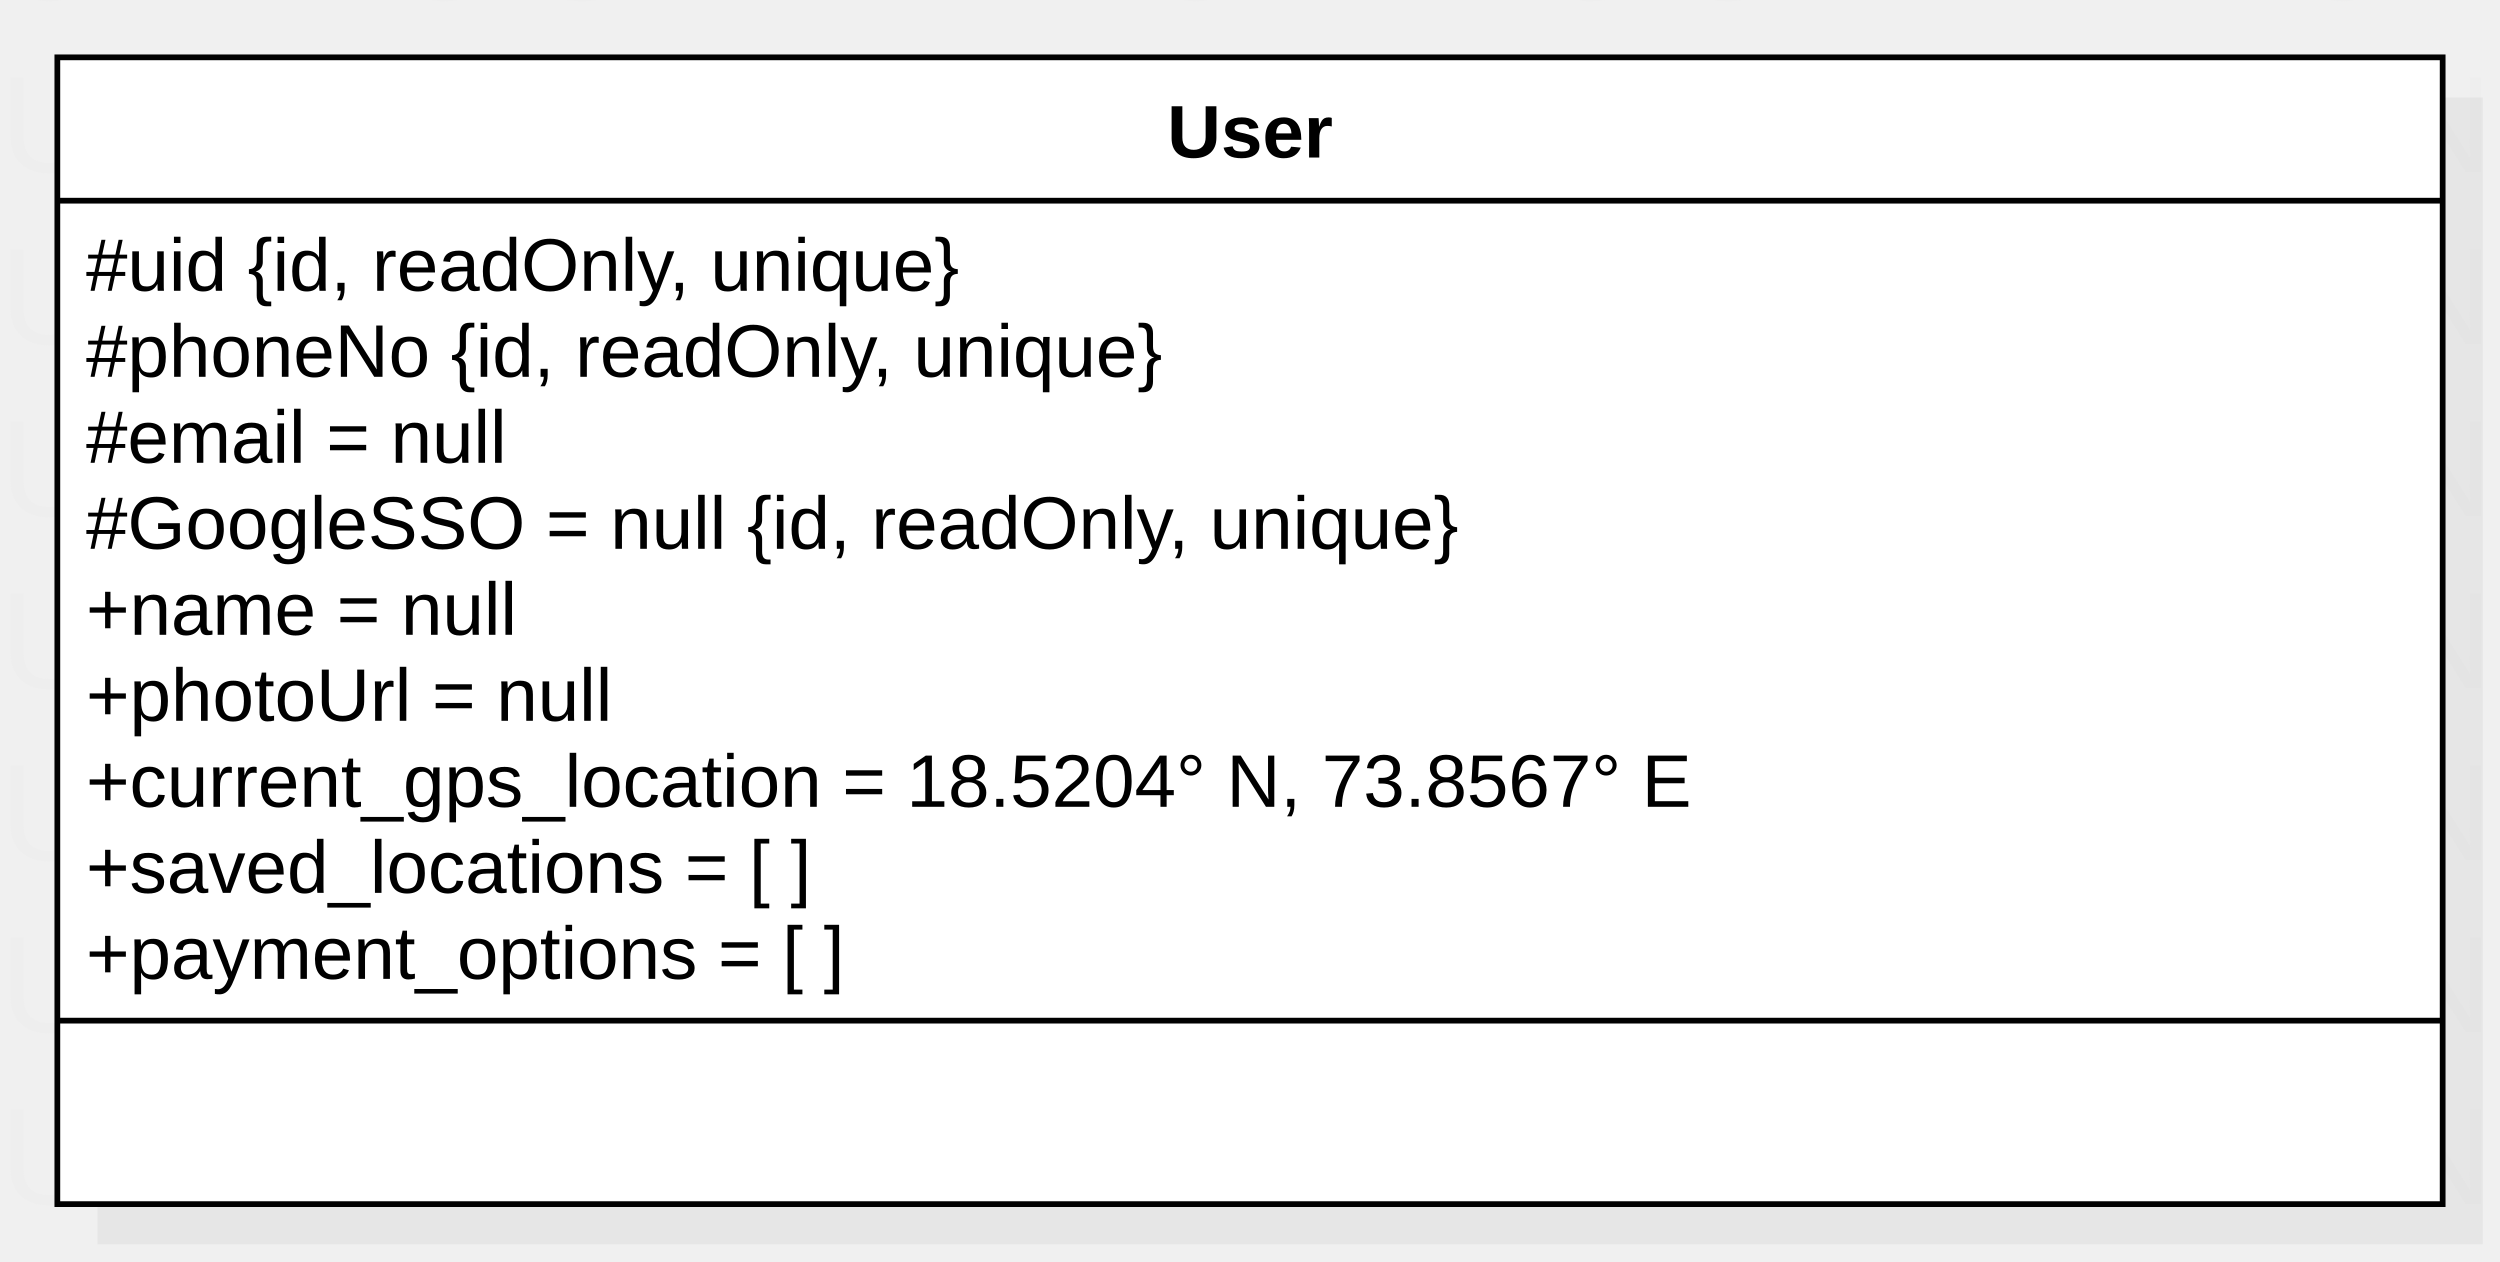
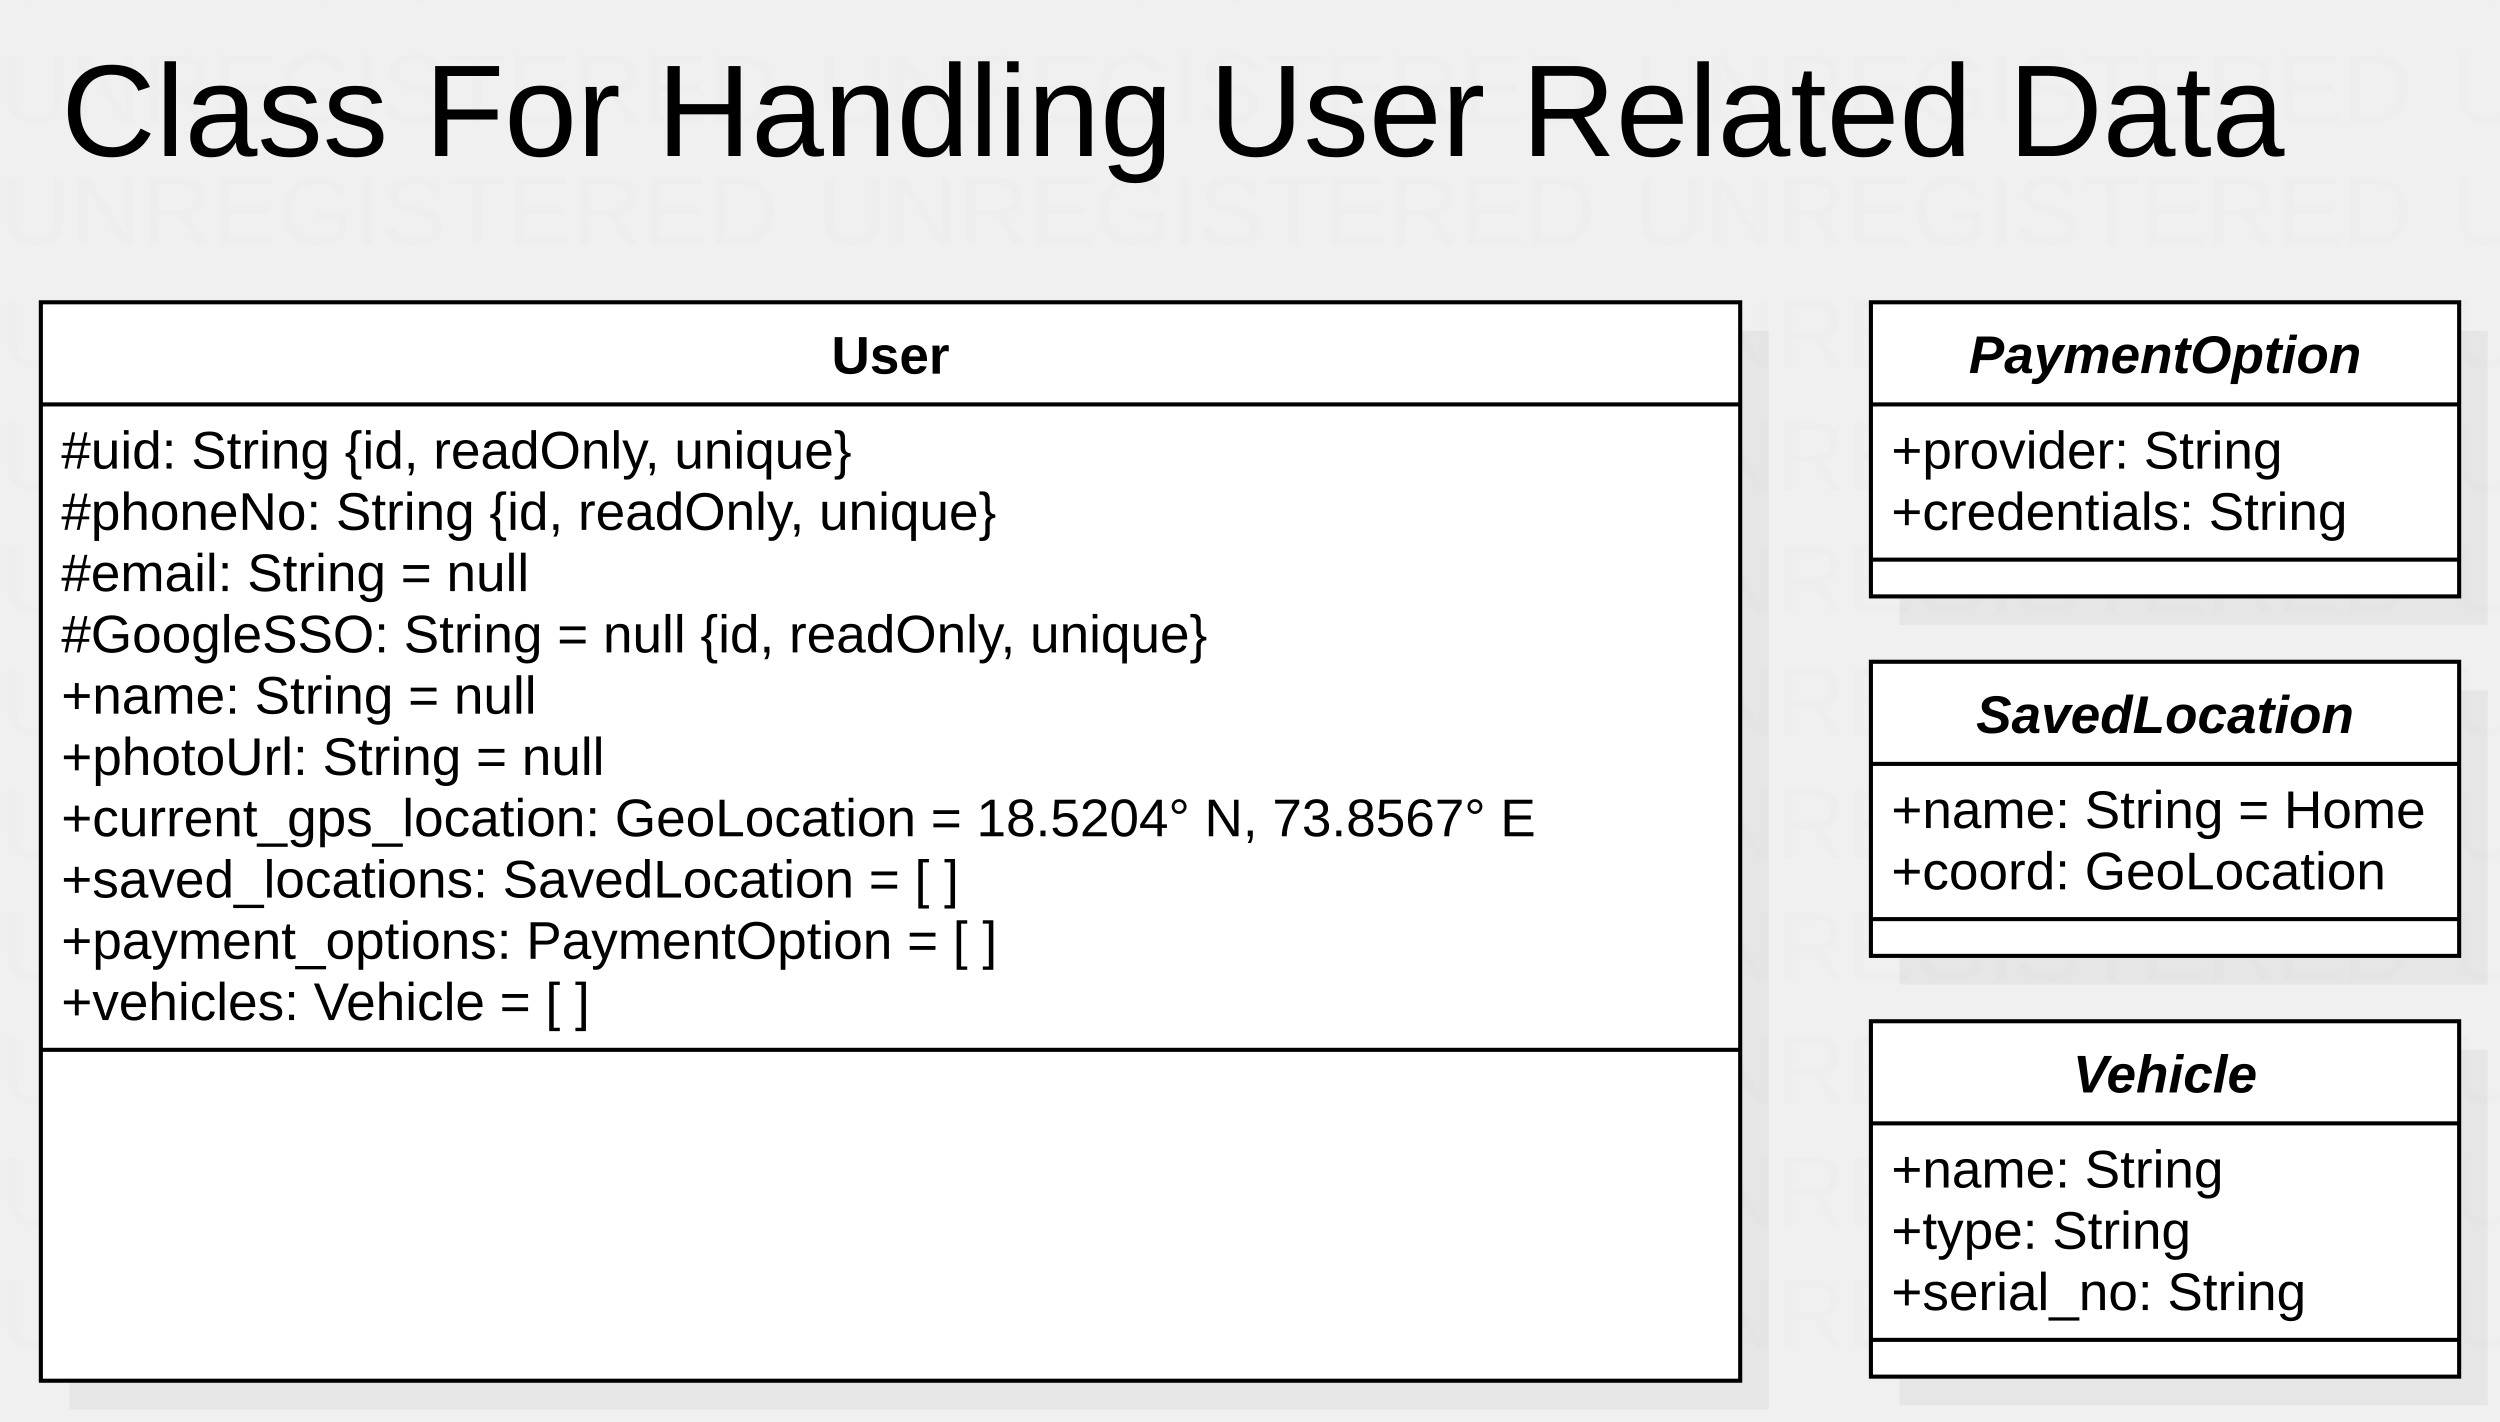
- <svg xmlns="http://www.w3.org/2000/svg" version="1.1" width="436" height="220">
+ <svg xmlns="http://www.w3.org/2000/svg" version="1.1" width="612" height="348">
  <defs />
  <g>
    <text fill="#eeeeee" stroke="none" font-family="Arial" font-size="24px" font-style="normal" font-weight="normal" text-decoration="none" x="0" y="0">UNREGISTERED</text>
    <text fill="#eeeeee" stroke="none" font-family="Arial" font-size="24px" font-style="normal" font-weight="normal" text-decoration="none" x="0" y="30">UNREGISTERED</text>
    <text fill="#eeeeee" stroke="none" font-family="Arial" font-size="24px" font-style="normal" font-weight="normal" text-decoration="none" x="0" y="60">UNREGISTERED</text>
    <text fill="#eeeeee" stroke="none" font-family="Arial" font-size="24px" font-style="normal" font-weight="normal" text-decoration="none" x="0" y="90">UNREGISTERED</text>
    <text fill="#eeeeee" stroke="none" font-family="Arial" font-size="24px" font-style="normal" font-weight="normal" text-decoration="none" x="0" y="120">UNREGISTERED</text>
    <text fill="#eeeeee" stroke="none" font-family="Arial" font-size="24px" font-style="normal" font-weight="normal" text-decoration="none" x="0" y="150">UNREGISTERED</text>
    <text fill="#eeeeee" stroke="none" font-family="Arial" font-size="24px" font-style="normal" font-weight="normal" text-decoration="none" x="0" y="180">UNREGISTERED</text>
    <text fill="#eeeeee" stroke="none" font-family="Arial" font-size="24px" font-style="normal" font-weight="normal" text-decoration="none" x="0" y="210">UNREGISTERED</text>
+     <text fill="#eeeeee" stroke="none" font-family="Arial" font-size="24px" font-style="normal" font-weight="normal" text-decoration="none" x="0" y="240">UNREGISTERED</text>
+     <text fill="#eeeeee" stroke="none" font-family="Arial" font-size="24px" font-style="normal" font-weight="normal" text-decoration="none" x="0" y="270">UNREGISTERED</text>
+     <text fill="#eeeeee" stroke="none" font-family="Arial" font-size="24px" font-style="normal" font-weight="normal" text-decoration="none" x="0" y="300">UNREGISTERED</text>
+     <text fill="#eeeeee" stroke="none" font-family="Arial" font-size="24px" font-style="normal" font-weight="normal" text-decoration="none" x="0" y="330">UNREGISTERED</text>
    <text fill="#eeeeee" stroke="none" font-family="Arial" font-size="24px" font-style="normal" font-weight="normal" text-decoration="none" x="200" y="0">UNREGISTERED</text>
    <text fill="#eeeeee" stroke="none" font-family="Arial" font-size="24px" font-style="normal" font-weight="normal" text-decoration="none" x="200" y="30">UNREGISTERED</text>
    <text fill="#eeeeee" stroke="none" font-family="Arial" font-size="24px" font-style="normal" font-weight="normal" text-decoration="none" x="200" y="60">UNREGISTERED</text>
    <text fill="#eeeeee" stroke="none" font-family="Arial" font-size="24px" font-style="normal" font-weight="normal" text-decoration="none" x="200" y="90">UNREGISTERED</text>
    <text fill="#eeeeee" stroke="none" font-family="Arial" font-size="24px" font-style="normal" font-weight="normal" text-decoration="none" x="200" y="120">UNREGISTERED</text>
    <text fill="#eeeeee" stroke="none" font-family="Arial" font-size="24px" font-style="normal" font-weight="normal" text-decoration="none" x="200" y="150">UNREGISTERED</text>
    <text fill="#eeeeee" stroke="none" font-family="Arial" font-size="24px" font-style="normal" font-weight="normal" text-decoration="none" x="200" y="180">UNREGISTERED</text>
    <text fill="#eeeeee" stroke="none" font-family="Arial" font-size="24px" font-style="normal" font-weight="normal" text-decoration="none" x="200" y="210">UNREGISTERED</text>
+     <text fill="#eeeeee" stroke="none" font-family="Arial" font-size="24px" font-style="normal" font-weight="normal" text-decoration="none" x="200" y="240">UNREGISTERED</text>
+     <text fill="#eeeeee" stroke="none" font-family="Arial" font-size="24px" font-style="normal" font-weight="normal" text-decoration="none" x="200" y="270">UNREGISTERED</text>
+     <text fill="#eeeeee" stroke="none" font-family="Arial" font-size="24px" font-style="normal" font-weight="normal" text-decoration="none" x="200" y="300">UNREGISTERED</text>
+     <text fill="#eeeeee" stroke="none" font-family="Arial" font-size="24px" font-style="normal" font-weight="normal" text-decoration="none" x="200" y="330">UNREGISTERED</text>
    <text fill="#eeeeee" stroke="none" font-family="Arial" font-size="24px" font-style="normal" font-weight="normal" text-decoration="none" x="400" y="0">UNREGISTERED</text>
    <text fill="#eeeeee" stroke="none" font-family="Arial" font-size="24px" font-style="normal" font-weight="normal" text-decoration="none" x="400" y="30">UNREGISTERED</text>
    <text fill="#eeeeee" stroke="none" font-family="Arial" font-size="24px" font-style="normal" font-weight="normal" text-decoration="none" x="400" y="60">UNREGISTERED</text>
    <text fill="#eeeeee" stroke="none" font-family="Arial" font-size="24px" font-style="normal" font-weight="normal" text-decoration="none" x="400" y="90">UNREGISTERED</text>
    <text fill="#eeeeee" stroke="none" font-family="Arial" font-size="24px" font-style="normal" font-weight="normal" text-decoration="none" x="400" y="120">UNREGISTERED</text>
    <text fill="#eeeeee" stroke="none" font-family="Arial" font-size="24px" font-style="normal" font-weight="normal" text-decoration="none" x="400" y="150">UNREGISTERED</text>
    <text fill="#eeeeee" stroke="none" font-family="Arial" font-size="24px" font-style="normal" font-weight="normal" text-decoration="none" x="400" y="180">UNREGISTERED</text>
    <text fill="#eeeeee" stroke="none" font-family="Arial" font-size="24px" font-style="normal" font-weight="normal" text-decoration="none" x="400" y="210">UNREGISTERED</text>
-     <g transform="translate(-278,-142) scale(1,1)">
-       <rect fill="#C0C0C0" stroke="none" x="295" y="159" width="416" height="200" opacity="0.2" />
-     </g>
-     <g transform="translate(-278,-142) scale(1,1)">
-       <rect fill="#ffffff" stroke="none" x="288" y="152" width="416" height="200" />
-     </g>
-     <g transform="translate(-278,-142) scale(1,1)">
-       <path fill="none" stroke="#000000" d="M 288 152 L 704 152 L 704 352 L 288 352 L 288 152 Z Z" stroke-miterlimit="10" />
-     </g>
-     <g transform="translate(-278,-142) scale(1,1)">
+     <text fill="#eeeeee" stroke="none" font-family="Arial" font-size="24px" font-style="normal" font-weight="normal" text-decoration="none" x="400" y="240">UNREGISTERED</text>
+     <text fill="#eeeeee" stroke="none" font-family="Arial" font-size="24px" font-style="normal" font-weight="normal" text-decoration="none" x="400" y="270">UNREGISTERED</text>
+     <text fill="#eeeeee" stroke="none" font-family="Arial" font-size="24px" font-style="normal" font-weight="normal" text-decoration="none" x="400" y="300">UNREGISTERED</text>
+     <text fill="#eeeeee" stroke="none" font-family="Arial" font-size="24px" font-style="normal" font-weight="normal" text-decoration="none" x="400" y="330">UNREGISTERED</text>
+     <text fill="#eeeeee" stroke="none" font-family="Arial" font-size="24px" font-style="normal" font-weight="normal" text-decoration="none" x="600" y="0">UNREGISTERED</text>
+     <text fill="#eeeeee" stroke="none" font-family="Arial" font-size="24px" font-style="normal" font-weight="normal" text-decoration="none" x="600" y="30">UNREGISTERED</text>
+     <text fill="#eeeeee" stroke="none" font-family="Arial" font-size="24px" font-style="normal" font-weight="normal" text-decoration="none" x="600" y="60">UNREGISTERED</text>
+     <text fill="#eeeeee" stroke="none" font-family="Arial" font-size="24px" font-style="normal" font-weight="normal" text-decoration="none" x="600" y="90">UNREGISTERED</text>
+     <text fill="#eeeeee" stroke="none" font-family="Arial" font-size="24px" font-style="normal" font-weight="normal" text-decoration="none" x="600" y="120">UNREGISTERED</text>
+     <text fill="#eeeeee" stroke="none" font-family="Arial" font-size="24px" font-style="normal" font-weight="normal" text-decoration="none" x="600" y="150">UNREGISTERED</text>
+     <text fill="#eeeeee" stroke="none" font-family="Arial" font-size="24px" font-style="normal" font-weight="normal" text-decoration="none" x="600" y="180">UNREGISTERED</text>
+     <text fill="#eeeeee" stroke="none" font-family="Arial" font-size="24px" font-style="normal" font-weight="normal" text-decoration="none" x="600" y="210">UNREGISTERED</text>
+     <text fill="#eeeeee" stroke="none" font-family="Arial" font-size="24px" font-style="normal" font-weight="normal" text-decoration="none" x="600" y="240">UNREGISTERED</text>
+     <text fill="#eeeeee" stroke="none" font-family="Arial" font-size="24px" font-style="normal" font-weight="normal" text-decoration="none" x="600" y="270">UNREGISTERED</text>
+     <text fill="#eeeeee" stroke="none" font-family="Arial" font-size="24px" font-style="normal" font-weight="normal" text-decoration="none" x="600" y="300">UNREGISTERED</text>
+     <text fill="#eeeeee" stroke="none" font-family="Arial" font-size="24px" font-style="normal" font-weight="normal" text-decoration="none" x="600" y="330">UNREGISTERED</text>
+     <g transform="translate(-278,-78) scale(1,1)">
+       <rect fill="#C0C0C0" stroke="none" x="295" y="159" width="416" height="264" opacity="0.2" />
+     </g>
+     <g transform="translate(-278,-78) scale(1,1)">
+       <rect fill="#ffffff" stroke="none" x="288" y="152" width="416" height="264" />
+     </g>
+     <g transform="translate(-278,-78) scale(1,1)">
+       <path fill="none" stroke="#000000" d="M 288 152 L 704 152 L 704 416 L 288 416 L 288 152 Z Z" stroke-miterlimit="10" />
+     </g>
+     <g transform="translate(-278,-78) scale(1,1)">
      <path fill="none" stroke="#000000" d="M 288 177 L 704 177" stroke-miterlimit="10" />
    </g>
-     <g transform="translate(-278,-142) scale(1,1)">
-       <path fill="none" stroke="#000000" d="M 288 320 L 704 320" stroke-miterlimit="10" />
-     </g>
-     <g transform="translate(-278,-142) scale(1,1)">
+     <g transform="translate(-278,-78) scale(1,1)">
+       <path fill="none" stroke="#000000" d="M 288 335 L 704 335" stroke-miterlimit="10" />
+     </g>
+     <g transform="translate(-278,-78) scale(1,1)">
      <g>
        <path fill="none" stroke="none" />
        <text fill="#000000" stroke="none" font-family="Arial" font-size="13px" font-style="normal" font-weight="bold" text-decoration="none" x="481.546" y="169.472">User</text>
      </g>
    </g>
-     <g transform="translate(-278,-142) scale(1,1)">
-       <g>
-         <path fill="none" stroke="none" />
-         <text fill="#000000" stroke="none" font-family="Arial" font-size="13px" font-style="normal" font-weight="normal" text-decoration="none" x="293" y="192.71">#uid {id, readOnly, unique}</text>
-       </g>
-     </g>
-     <g transform="translate(-278,-142) scale(1,1)">
-       <g>
-         <path fill="none" stroke="none" />
-         <text fill="#000000" stroke="none" font-family="Arial" font-size="13px" font-style="normal" font-weight="normal" text-decoration="none" x="293" y="207.71">#phoneNo {id, readOnly, unique}</text>
-       </g>
-     </g>
-     <g transform="translate(-278,-142) scale(1,1)">
-       <g>
-         <path fill="none" stroke="none" />
-         <text fill="#000000" stroke="none" font-family="Arial" font-size="13px" font-style="normal" font-weight="normal" text-decoration="none" x="293" y="222.71">#email = null</text>
-       </g>
-     </g>
-     <g transform="translate(-278,-142) scale(1,1)">
-       <g>
-         <path fill="none" stroke="none" />
-         <text fill="#000000" stroke="none" font-family="Arial" font-size="13px" font-style="normal" font-weight="normal" text-decoration="none" x="293" y="237.71">#GoogleSSO = null {id, readOnly, unique}</text>
-       </g>
-     </g>
-     <g transform="translate(-278,-142) scale(1,1)">
-       <g>
-         <path fill="none" stroke="none" />
-         <text fill="#000000" stroke="none" font-family="Arial" font-size="13px" font-style="normal" font-weight="normal" text-decoration="none" x="293" y="252.71">+name = null</text>
-       </g>
-     </g>
-     <g transform="translate(-278,-142) scale(1,1)">
-       <g>
-         <path fill="none" stroke="none" />
-         <text fill="#000000" stroke="none" font-family="Arial" font-size="13px" font-style="normal" font-weight="normal" text-decoration="none" x="293" y="267.71">+photoUrl = null</text>
-       </g>
-     </g>
-     <g transform="translate(-278,-142) scale(1,1)">
-       <g>
-         <path fill="none" stroke="none" />
-         <text fill="#000000" stroke="none" font-family="Arial" font-size="13px" font-style="normal" font-weight="normal" text-decoration="none" x="293" y="282.71">+current_gps_location = 18.5204° N, 73.8567° E</text>
-       </g>
-     </g>
-     <g transform="translate(-278,-142) scale(1,1)">
-       <g>
-         <path fill="none" stroke="none" />
-         <text fill="#000000" stroke="none" font-family="Arial" font-size="13px" font-style="normal" font-weight="normal" text-decoration="none" x="293" y="297.71">+saved_locations = [ ]</text>
-       </g>
-     </g>
-     <g transform="translate(-278,-142) scale(1,1)">
-       <g>
-         <path fill="none" stroke="none" />
-         <text fill="#000000" stroke="none" font-family="Arial" font-size="13px" font-style="normal" font-weight="normal" text-decoration="none" x="293" y="312.71">+payment_options = [ ]</text>
+     <g transform="translate(-278,-78) scale(1,1)">
+       <g>
+         <path fill="none" stroke="none" />
+         <text fill="#000000" stroke="none" font-family="Arial" font-size="13px" font-style="normal" font-weight="normal" text-decoration="none" x="293" y="192.71">#uid: String {id, readOnly, unique}</text>
+       </g>
+     </g>
+     <g transform="translate(-278,-78) scale(1,1)">
+       <g>
+         <path fill="none" stroke="none" />
+         <text fill="#000000" stroke="none" font-family="Arial" font-size="13px" font-style="normal" font-weight="normal" text-decoration="none" x="293" y="207.71">#phoneNo: String {id, readOnly, unique}</text>
+       </g>
+     </g>
+     <g transform="translate(-278,-78) scale(1,1)">
+       <g>
+         <path fill="none" stroke="none" />
+         <text fill="#000000" stroke="none" font-family="Arial" font-size="13px" font-style="normal" font-weight="normal" text-decoration="none" x="293" y="222.71">#email: String = null</text>
+       </g>
+     </g>
+     <g transform="translate(-278,-78) scale(1,1)">
+       <g>
+         <path fill="none" stroke="none" />
+         <text fill="#000000" stroke="none" font-family="Arial" font-size="13px" font-style="normal" font-weight="normal" text-decoration="none" x="293" y="237.71">#GoogleSSO: String = null {id, readOnly, unique}</text>
+       </g>
+     </g>
+     <g transform="translate(-278,-78) scale(1,1)">
+       <g>
+         <path fill="none" stroke="none" />
+         <text fill="#000000" stroke="none" font-family="Arial" font-size="13px" font-style="normal" font-weight="normal" text-decoration="none" x="293" y="252.71">+name: String = null</text>
+       </g>
+     </g>
+     <g transform="translate(-278,-78) scale(1,1)">
+       <g>
+         <path fill="none" stroke="none" />
+         <text fill="#000000" stroke="none" font-family="Arial" font-size="13px" font-style="normal" font-weight="normal" text-decoration="none" x="293" y="267.71">+photoUrl: String = null</text>
+       </g>
+     </g>
+     <g transform="translate(-278,-78) scale(1,1)">
+       <g>
+         <path fill="none" stroke="none" />
+         <text fill="#000000" stroke="none" font-family="Arial" font-size="13px" font-style="normal" font-weight="normal" text-decoration="none" x="293" y="282.71">+current_gps_location: GeoLocation = 18.5204° N, 73.8567° E</text>
+       </g>
+     </g>
+     <g transform="translate(-278,-78) scale(1,1)">
+       <g>
+         <path fill="none" stroke="none" />
+         <text fill="#000000" stroke="none" font-family="Arial" font-size="13px" font-style="normal" font-weight="normal" text-decoration="none" x="293" y="297.71">+saved_locations: SavedLocation = [ ]</text>
+       </g>
+     </g>
+     <g transform="translate(-278,-78) scale(1,1)">
+       <g>
+         <path fill="none" stroke="none" />
+         <text fill="#000000" stroke="none" font-family="Arial" font-size="13px" font-style="normal" font-weight="normal" text-decoration="none" x="293" y="312.71">+payment_options: PaymentOption = [ ]</text>
+       </g>
+     </g>
+     <g transform="translate(-278,-78) scale(1,1)">
+       <g>
+         <path fill="none" stroke="none" />
+         <text fill="#000000" stroke="none" font-family="Arial" font-size="13px" font-style="normal" font-weight="normal" text-decoration="none" x="293" y="327.71">+vehicles: Vehicle = [ ]</text>
+       </g>
+     </g>
+     <g transform="translate(-278,-78) scale(1,1)">
+       <rect fill="#C0C0C0" stroke="none" x="743" y="159" width="144" height="72" opacity="0.2" />
+     </g>
+     <g transform="translate(-278,-78) scale(1,1)">
+       <rect fill="#ffffff" stroke="none" x="736" y="152" width="144" height="72" />
+     </g>
+     <g transform="translate(-278,-78) scale(1,1)">
+       <path fill="none" stroke="#000000" d="M 736 152 L 880 152 L 880 224 L 736 224 L 736 152 Z Z" stroke-miterlimit="10" />
+     </g>
+     <g transform="translate(-278,-78) scale(1,1)">
+       <path fill="none" stroke="#000000" d="M 736 177 L 880 177" stroke-miterlimit="10" />
+     </g>
+     <g transform="translate(-278,-78) scale(1,1)">
+       <path fill="none" stroke="#000000" d="M 736 215 L 880 215" stroke-miterlimit="10" />
+     </g>
+     <g transform="translate(-278,-78) scale(1,1)">
+       <g>
+         <path fill="none" stroke="none" />
+         <text fill="#000000" stroke="none" font-family="Arial" font-size="13px" font-style="italic" font-weight="bold" text-decoration="none" x="759.967" y="169.323">PaymentOption</text>
+       </g>
+     </g>
+     <g transform="translate(-278,-78) scale(1,1)">
+       <g>
+         <path fill="none" stroke="none" />
+         <text fill="#000000" stroke="none" font-family="Arial" font-size="13px" font-style="normal" font-weight="normal" text-decoration="none" x="741" y="192.71">+provider: String</text>
+       </g>
+     </g>
+     <g transform="translate(-278,-78) scale(1,1)">
+       <g>
+         <path fill="none" stroke="none" />
+         <text fill="#000000" stroke="none" font-family="Arial" font-size="13px" font-style="normal" font-weight="normal" text-decoration="none" x="741" y="207.71">+credentials: String</text>
+       </g>
+     </g>
+     <g transform="translate(-278,-78) scale(1,1)">
+       <rect fill="#C0C0C0" stroke="none" x="743" y="247" width="144" height="72" opacity="0.2" />
+     </g>
+     <g transform="translate(-278,-78) scale(1,1)">
+       <rect fill="#ffffff" stroke="none" x="736" y="240" width="144" height="72" />
+     </g>
+     <g transform="translate(-278,-78) scale(1,1)">
+       <path fill="none" stroke="#000000" d="M 736 240 L 880 240 L 880 312 L 736 312 L 736 240 Z Z" stroke-miterlimit="10" />
+     </g>
+     <g transform="translate(-278,-78) scale(1,1)">
+       <path fill="none" stroke="#000000" d="M 736 265 L 880 265" stroke-miterlimit="10" />
+     </g>
+     <g transform="translate(-278,-78) scale(1,1)">
+       <path fill="none" stroke="#000000" d="M 736 303 L 880 303" stroke-miterlimit="10" />
+     </g>
+     <g transform="translate(-278,-78) scale(1,1)">
+       <g>
+         <path fill="none" stroke="none" />
+         <text fill="#000000" stroke="none" font-family="Arial" font-size="13px" font-style="italic" font-weight="bold" text-decoration="none" x="761.767" y="257.437">SavedLocation</text>
+       </g>
+     </g>
+     <g transform="translate(-278,-78) scale(1,1)">
+       <g>
+         <path fill="none" stroke="none" />
+         <text fill="#000000" stroke="none" font-family="Arial" font-size="13px" font-style="normal" font-weight="normal" text-decoration="none" x="741" y="280.71">+name: String = Home</text>
+       </g>
+     </g>
+     <g transform="translate(-278,-78) scale(1,1)">
+       <g>
+         <path fill="none" stroke="none" />
+         <text fill="#000000" stroke="none" font-family="Arial" font-size="13px" font-style="normal" font-weight="normal" text-decoration="none" x="741" y="295.71">+coord: GeoLocation</text>
+       </g>
+     </g>
+     <g transform="translate(-278,-78) scale(1,1)">
+       <g>
+         <path fill="none" stroke="none" />
+         <text fill="#000000" stroke="none" font-family="Arial" font-size="32px" font-style="normal" font-weight="normal" text-decoration="none" x="293" y="116.188">Class For Handling User Related Data</text>
+       </g>
+     </g>
+     <g transform="translate(-278,-78) scale(1,1)">
+       <rect fill="#C0C0C0" stroke="none" x="743" y="335" width="144" height="87" opacity="0.2" />
+     </g>
+     <g transform="translate(-278,-78) scale(1,1)">
+       <rect fill="#ffffff" stroke="none" x="736" y="328" width="144" height="87" />
+     </g>
+     <g transform="translate(-278,-78) scale(1,1)">
+       <path fill="none" stroke="#000000" d="M 736 328 L 880 328 L 880 415 L 736 415 L 736 328 Z Z" stroke-miterlimit="10" />
+     </g>
+     <g transform="translate(-278,-78) scale(1,1)">
+       <path fill="none" stroke="#000000" d="M 736 353 L 880 353" stroke-miterlimit="10" />
+     </g>
+     <g transform="translate(-278,-78) scale(1,1)">
+       <path fill="none" stroke="#000000" d="M 736 406 L 880 406" stroke-miterlimit="10" />
+     </g>
+     <g transform="translate(-278,-78) scale(1,1)">
+       <g>
+         <path fill="none" stroke="none" />
+         <text fill="#000000" stroke="none" font-family="Arial" font-size="13px" font-style="italic" font-weight="bold" text-decoration="none" x="785.479" y="345.431">Vehicle</text>
+       </g>
+     </g>
+     <g transform="translate(-278,-78) scale(1,1)">
+       <g>
+         <path fill="none" stroke="none" />
+         <text fill="#000000" stroke="none" font-family="Arial" font-size="13px" font-style="normal" font-weight="normal" text-decoration="none" x="741" y="368.71">+name: String</text>
+       </g>
+     </g>
+     <g transform="translate(-278,-78) scale(1,1)">
+       <g>
+         <path fill="none" stroke="none" />
+         <text fill="#000000" stroke="none" font-family="Arial" font-size="13px" font-style="normal" font-weight="normal" text-decoration="none" x="741" y="383.71">+type: String</text>
+       </g>
+     </g>
+     <g transform="translate(-278,-78) scale(1,1)">
+       <g>
+         <path fill="none" stroke="none" />
+         <text fill="#000000" stroke="none" font-family="Arial" font-size="13px" font-style="normal" font-weight="normal" text-decoration="none" x="741" y="398.71">+serial_no: String</text>
      </g>
    </g>
  </g>
</svg>
